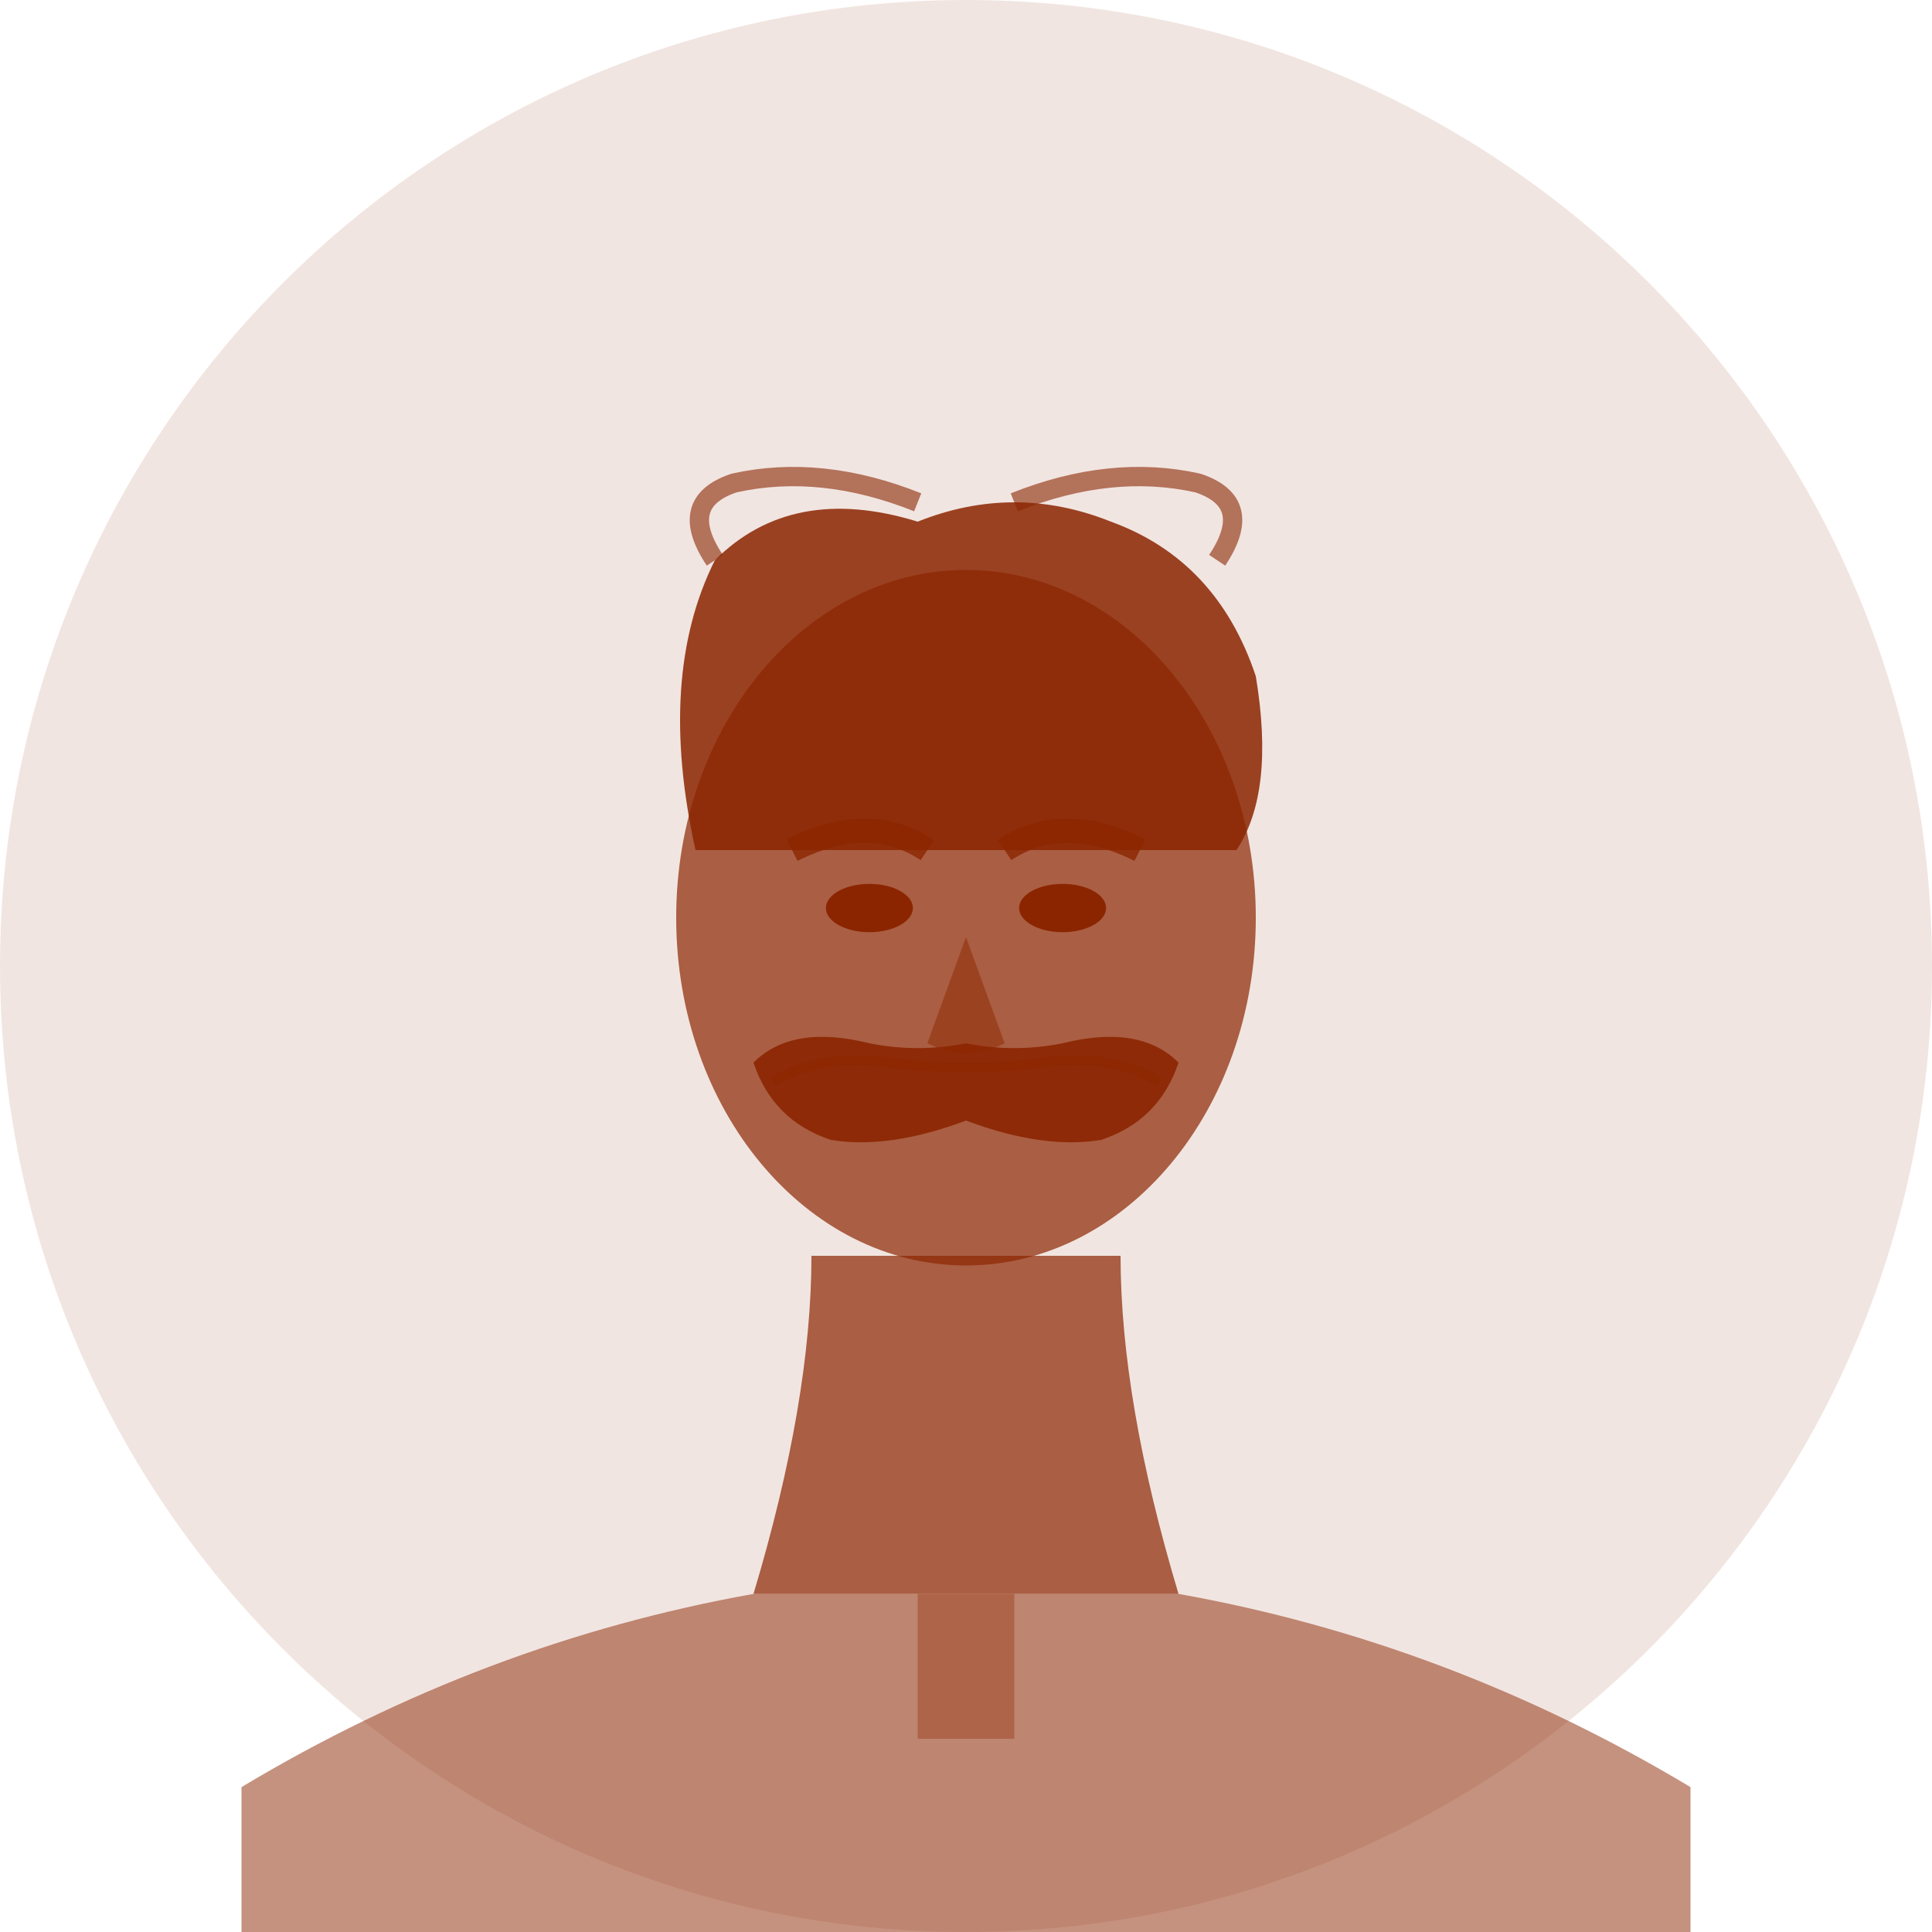
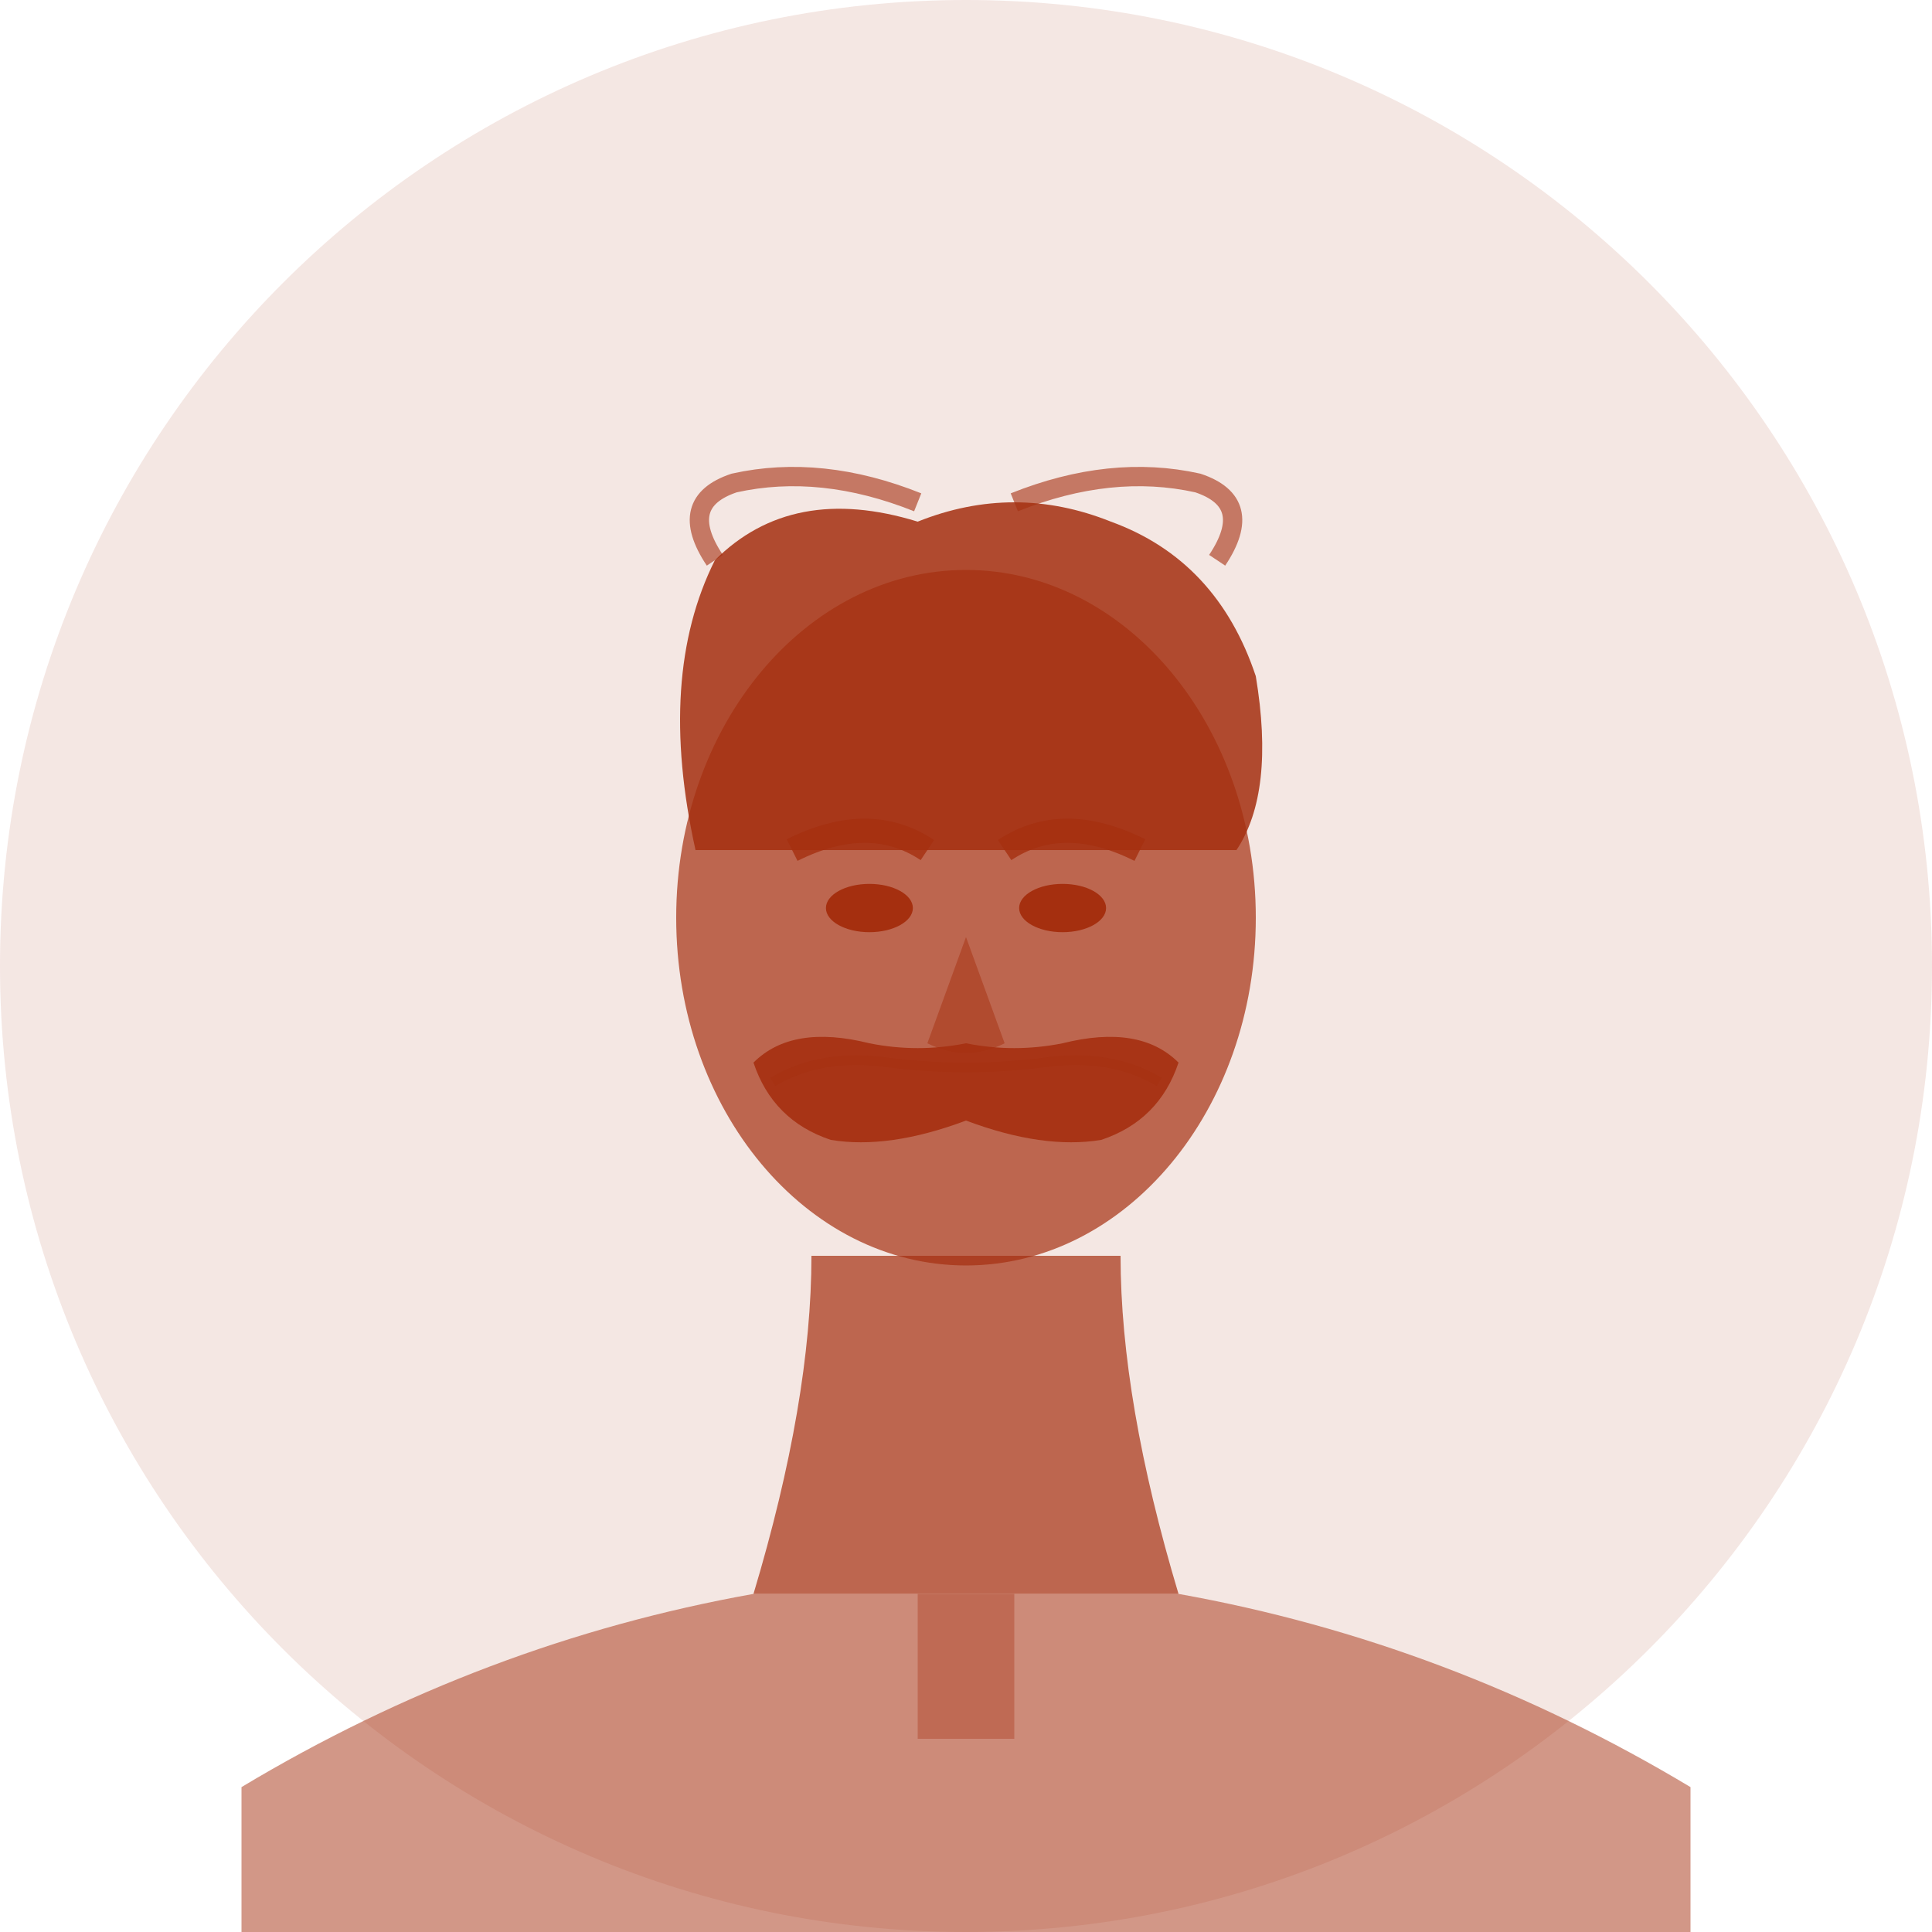
<svg xmlns="http://www.w3.org/2000/svg" viewBox="0 0 200 200" fill="none">
-   <rect width="200" height="200" rx="100" fill="#8B2500" opacity="0.12" />
+   <rect width="200" height="200" rx="100" fill="#A52F0F" opacity="0.12" />
  <g transform="translate(100,100)">
-     <path d="M-16 30 Q-16 45 -22 65 L22 65 Q16 45 16 30Z" fill="#8B2500" opacity="0.7" />
-     <path d="M-22 65 Q-50 70 -75 85 L-75 100 L75 100 L75 85 Q50 70 22 65Z" fill="#8B2500" opacity="0.5" />
-     <path d="M-5 65 L-5 80 L5 80 L5 65Z" fill="#8B2500" opacity="0.35" />
-     <ellipse cx="0" cy="-5" rx="30" ry="36" fill="#8B2500" opacity="0.7" />
-     <path d="M-28 -12 Q-32 -30 -26 -42 Q-18 -50 -5 -46 Q5 -50 15 -46 Q26 -42 30 -30 Q32 -18 28 -12" fill="#8B2500" opacity="0.85" />
-     <path d="M-26 -42 Q-30 -48 -24 -50 Q-15 -52 -5 -48" stroke="#8B2500" stroke-width="2" fill="none" opacity="0.6" />
-     <path d="M5 -48 Q15 -52 24 -50 Q30 -48 26 -42" stroke="#8B2500" stroke-width="2" fill="none" opacity="0.6" />
-     <path d="M-22 10 Q-18 6 -10 8 Q-5 9 0 8 Q5 9 10 8 Q18 6 22 10 Q20 16 14 18 Q8 19 0 16 Q-8 19 -14 18 Q-20 16 -22 10Z" fill="#8B2500" opacity="0.9" />
-     <path d="M-20 12 Q-15 9 -8 10 Q0 11 8 10 Q15 9 20 12" stroke="#8B2500" stroke-width="1" fill="none" opacity="0.5" />
-     <ellipse cx="-10" cy="-6" rx="4.5" ry="2.5" fill="#8B2500" />
-     <ellipse cx="10" cy="-6" rx="4.5" ry="2.5" fill="#8B2500" />
-     <path d="M-18 -12 Q-10 -16 -4 -12" stroke="#8B2500" stroke-width="2.5" fill="none" opacity="0.8" />
-     <path d="M4 -12 Q10 -16 18 -12" stroke="#8B2500" stroke-width="2.5" fill="none" opacity="0.8" />
-     <path d="M0 -3 L-4 8 Q0 10 4 8Z" fill="#8B2500" opacity="0.5" />
+     <path d="M-16 30 Q-16 45 -22 65 L22 65 Q16 45 16 30Z" fill="#A52F0F" opacity="0.7" />
+     <path d="M-22 65 Q-50 70 -75 85 L-75 100 L75 100 L75 85 Q50 70 22 65Z" fill="#A52F0F" opacity="0.5" />
+     <path d="M-5 65 L-5 80 L5 80 L5 65Z" fill="#A52F0F" opacity="0.35" />
+     <ellipse cx="0" cy="-5" rx="30" ry="36" fill="#A52F0F" opacity="0.7" />
+     <path d="M-28 -12 Q-32 -30 -26 -42 Q-18 -50 -5 -46 Q5 -50 15 -46 Q26 -42 30 -30 Q32 -18 28 -12" fill="#A52F0F" opacity="0.85" />
+     <path d="M-26 -42 Q-30 -48 -24 -50 Q-15 -52 -5 -48" stroke="#A52F0F" stroke-width="2" fill="none" opacity="0.6" />
+     <path d="M5 -48 Q15 -52 24 -50 Q30 -48 26 -42" stroke="#A52F0F" stroke-width="2" fill="none" opacity="0.6" />
+     <path d="M-22 10 Q-18 6 -10 8 Q-5 9 0 8 Q5 9 10 8 Q18 6 22 10 Q20 16 14 18 Q8 19 0 16 Q-8 19 -14 18 Q-20 16 -22 10Z" fill="#A52F0F" opacity="0.9" />
+     <path d="M-20 12 Q-15 9 -8 10 Q0 11 8 10 Q15 9 20 12" stroke="#A52F0F" stroke-width="1" fill="none" opacity="0.5" />
+     <ellipse cx="-10" cy="-6" rx="4.5" ry="2.5" fill="#A52F0F" />
+     <ellipse cx="10" cy="-6" rx="4.5" ry="2.5" fill="#A52F0F" />
+     <path d="M-18 -12 Q-10 -16 -4 -12" stroke="#A52F0F" stroke-width="2.5" fill="none" opacity="0.8" />
+     <path d="M4 -12 Q10 -16 18 -12" stroke="#A52F0F" stroke-width="2.5" fill="none" opacity="0.8" />
+     <path d="M0 -3 L-4 8 Q0 10 4 8Z" fill="#A52F0F" opacity="0.5" />
  </g>
</svg>
